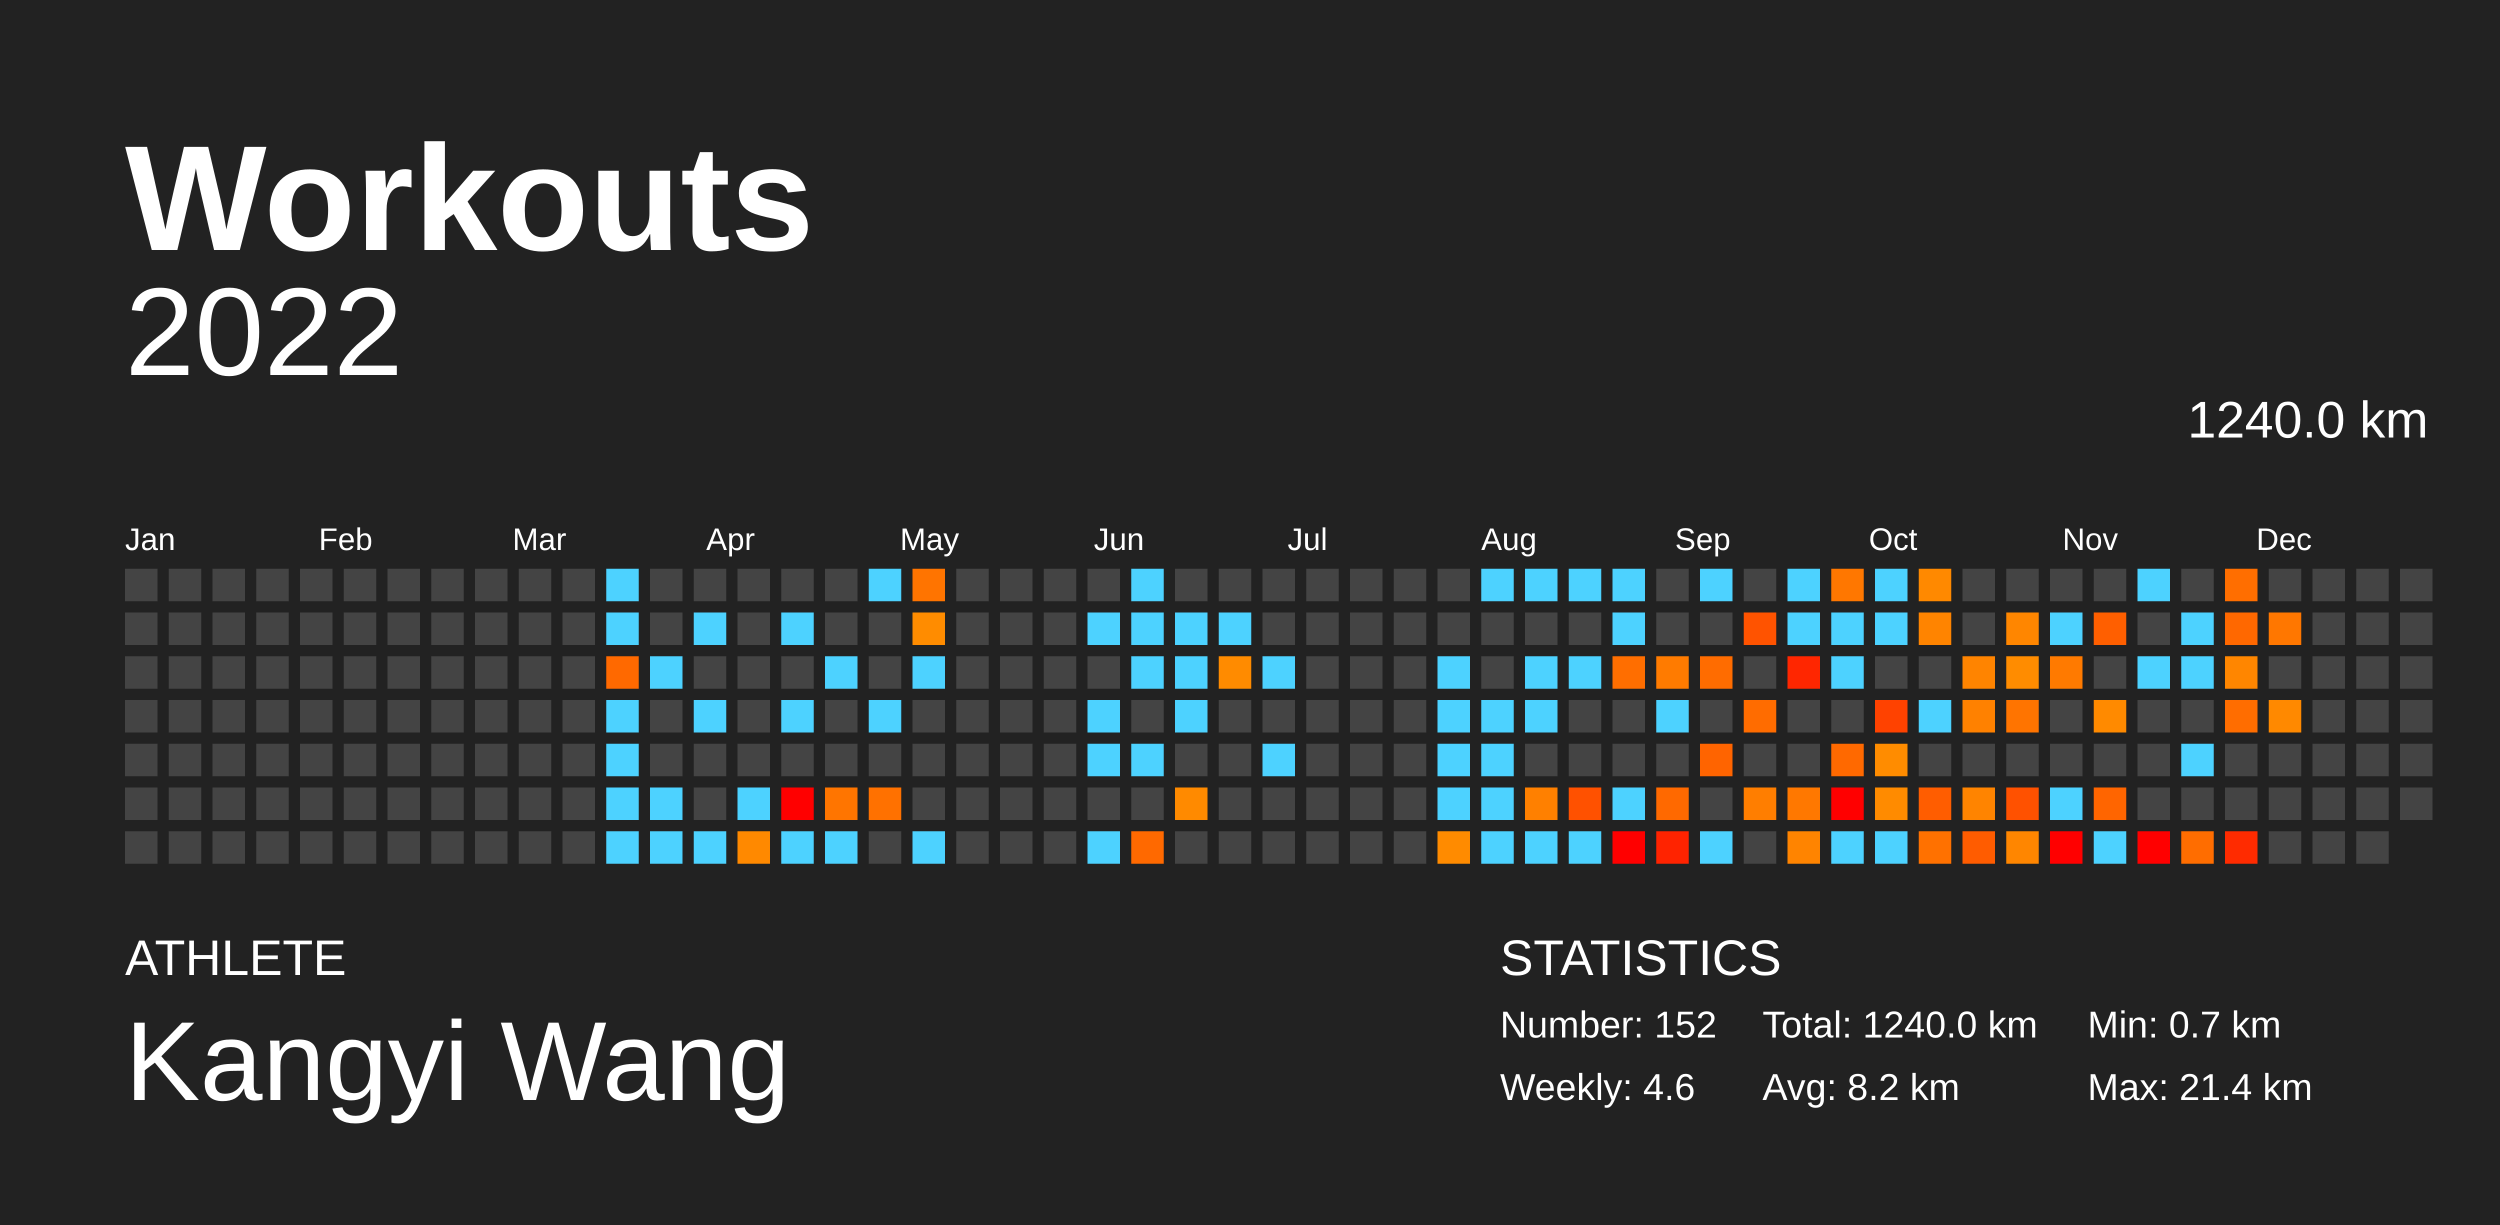
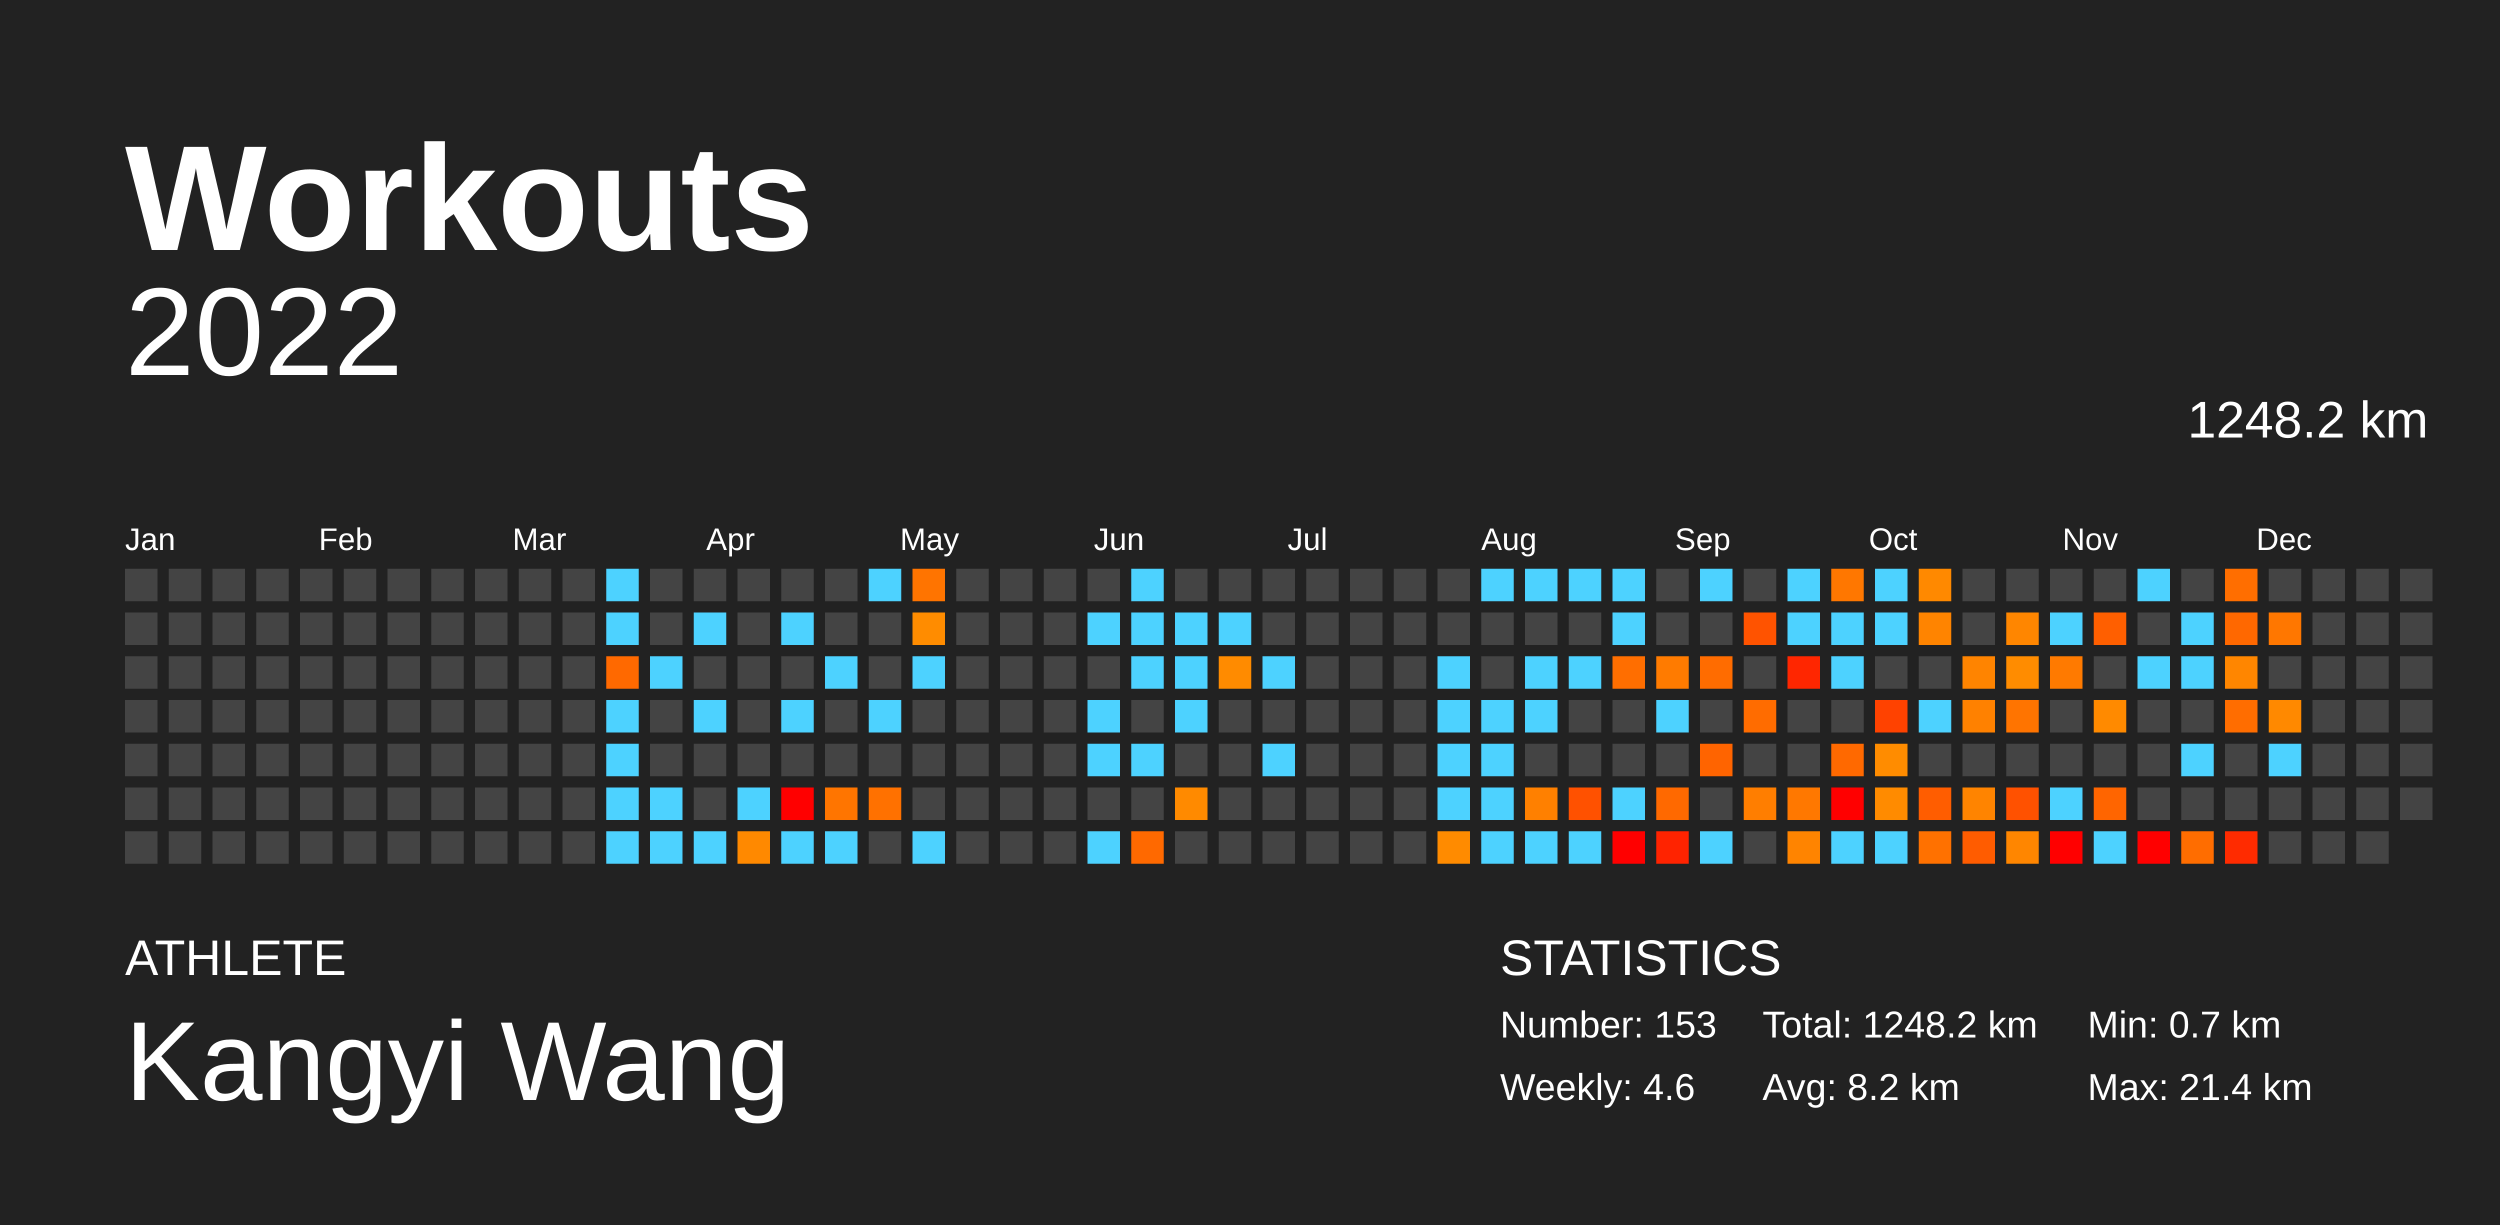
<svg xmlns="http://www.w3.org/2000/svg" baseProfile="full" height="98mm" version="1.1" viewBox="0,0,200,98" width="200mm">
  <defs />
  <rect fill="#222222" height="98" width="200" x="0" y="0" />
  <text fill="#FFFFFF" style="font-size:12px; font-family:Arial; font-weight:bold;" x="10" y="20">Workouts</text>
  <text fill="#FFFFFF" style="font-size:4px; font-family:Arial" x="10" y="78">ATHLETE</text>
  <text fill="#FFFFFF" style="font-size:9px; font-family:Arial" x="10" y="88">Kangyi Wang</text>
  <text fill="#FFFFFF" style="font-size:4px; font-family:Arial" x="120" y="78">STATISTICS</text>
-   <text fill="#FFFFFF" style="font-size:3px; font-family:Arial" x="120" y="83">Number: 152</text>
+   <text fill="#FFFFFF" style="font-size:3px; font-family:Arial" x="120" y="83">Number: 153</text>
  <text fill="#FFFFFF" style="font-size:3px; font-family:Arial" x="120" y="88">Weekly: 4.6</text>
-   <text fill="#FFFFFF" style="font-size:3px; font-family:Arial" x="141" y="83">Total: 1240.0 km</text>
+   <text fill="#FFFFFF" style="font-size:3px; font-family:Arial" x="141" y="83">Total: 1248.2 km</text>
  <text fill="#FFFFFF" style="font-size:3px; font-family:Arial" x="141" y="88">Avg: 8.2 km</text>
  <text fill="#FFFFFF" style="font-size:3px; font-family:Arial" x="167" y="83">Min: 0.7 km</text>
  <text fill="#FFFFFF" style="font-size:3px; font-family:Arial" x="167" y="88">Max: 21.4 km</text>
  <text alignment-baseline="hanging" fill="#FFFFFF" style="font-size:10.0px; font-family:Arial;" x="10" y="30">2022</text>
-   <text alignment-baseline="hanging" fill="#FFFFFF" style="font-size:4.125px; font-family:Arial;" x="175" y="35">1240.0 km</text>
+   <text alignment-baseline="hanging" fill="#FFFFFF" style="font-size:4.125px; font-family:Arial;" x="175" y="35">1248.2 km</text>
  <text fill="#FFFFFF" style="font-size:2.5px; font-family:Arial" x="10.0" y="44">Jan</text>
  <text fill="#FFFFFF" style="font-size:2.5px; font-family:Arial" x="25.5" y="44">Feb</text>
  <text fill="#FFFFFF" style="font-size:2.5px; font-family:Arial" x="41.0" y="44">Mar</text>
  <text fill="#FFFFFF" style="font-size:2.5px; font-family:Arial" x="56.5" y="44">Apr</text>
  <text fill="#FFFFFF" style="font-size:2.5px; font-family:Arial" x="72.0" y="44">May</text>
  <text fill="#FFFFFF" style="font-size:2.5px; font-family:Arial" x="87.5" y="44">Jun</text>
  <text fill="#FFFFFF" style="font-size:2.5px; font-family:Arial" x="103.0" y="44">Jul</text>
  <text fill="#FFFFFF" style="font-size:2.5px; font-family:Arial" x="118.5" y="44">Aug</text>
  <text fill="#FFFFFF" style="font-size:2.5px; font-family:Arial" x="134.0" y="44">Sep</text>
  <text fill="#FFFFFF" style="font-size:2.5px; font-family:Arial" x="149.5" y="44">Oct</text>
  <text fill="#FFFFFF" style="font-size:2.5px; font-family:Arial" x="165.0" y="44">Nov</text>
  <text fill="#FFFFFF" style="font-size:2.5px; font-family:Arial" x="180.5" y="44">Dec</text>
  <rect fill="#444444" height="2.6" width="2.6" x="10.0" y="45.5" />
  <rect fill="#444444" height="2.6" width="2.6" x="10.0" y="49.0" />
  <rect fill="#444444" height="2.6" width="2.6" x="10.0" y="52.5" />
  <rect fill="#444444" height="2.6" width="2.6" x="10.0" y="56.0" />
  <rect fill="#444444" height="2.6" width="2.6" x="10.0" y="59.5" />
  <rect fill="#444444" height="2.6" width="2.6" x="10.0" y="63.0" />
  <rect fill="#444444" height="2.6" width="2.6" x="10.0" y="66.5" />
  <rect fill="#444444" height="2.6" width="2.6" x="13.5" y="45.5" />
  <rect fill="#444444" height="2.6" width="2.6" x="13.5" y="49.0" />
  <rect fill="#444444" height="2.6" width="2.6" x="13.5" y="52.5" />
  <rect fill="#444444" height="2.6" width="2.6" x="13.5" y="56.0" />
  <rect fill="#444444" height="2.6" width="2.6" x="13.5" y="59.5" />
  <rect fill="#444444" height="2.6" width="2.6" x="13.5" y="63.0" />
  <rect fill="#444444" height="2.6" width="2.6" x="13.5" y="66.5" />
  <rect fill="#444444" height="2.6" width="2.6" x="17.0" y="45.5" />
  <rect fill="#444444" height="2.6" width="2.6" x="17.0" y="49.0" />
  <rect fill="#444444" height="2.6" width="2.6" x="17.0" y="52.5" />
  <rect fill="#444444" height="2.6" width="2.6" x="17.0" y="56.0" />
  <rect fill="#444444" height="2.6" width="2.6" x="17.0" y="59.5" />
  <rect fill="#444444" height="2.6" width="2.6" x="17.0" y="63.0" />
  <rect fill="#444444" height="2.6" width="2.6" x="17.0" y="66.5" />
  <rect fill="#444444" height="2.6" width="2.6" x="20.5" y="45.5" />
  <rect fill="#444444" height="2.6" width="2.6" x="20.5" y="49.0" />
  <rect fill="#444444" height="2.6" width="2.6" x="20.5" y="52.5" />
  <rect fill="#444444" height="2.6" width="2.6" x="20.5" y="56.0" />
  <rect fill="#444444" height="2.6" width="2.6" x="20.5" y="59.5" />
  <rect fill="#444444" height="2.6" width="2.6" x="20.5" y="63.0" />
  <rect fill="#444444" height="2.6" width="2.6" x="20.5" y="66.5" />
  <rect fill="#444444" height="2.6" width="2.6" x="24.0" y="45.5" />
  <rect fill="#444444" height="2.6" width="2.6" x="24.0" y="49.0" />
  <rect fill="#444444" height="2.6" width="2.6" x="24.0" y="52.5" />
  <rect fill="#444444" height="2.6" width="2.6" x="24.0" y="56.0" />
  <rect fill="#444444" height="2.6" width="2.6" x="24.0" y="59.5" />
  <rect fill="#444444" height="2.6" width="2.6" x="24.0" y="63.0" />
  <rect fill="#444444" height="2.6" width="2.6" x="24.0" y="66.5" />
  <rect fill="#444444" height="2.6" width="2.6" x="27.5" y="45.5" />
  <rect fill="#444444" height="2.6" width="2.6" x="27.5" y="49.0" />
  <rect fill="#444444" height="2.6" width="2.6" x="27.5" y="52.5" />
  <rect fill="#444444" height="2.6" width="2.6" x="27.5" y="56.0" />
  <rect fill="#444444" height="2.6" width="2.6" x="27.5" y="59.5" />
  <rect fill="#444444" height="2.6" width="2.6" x="27.5" y="63.0" />
  <rect fill="#444444" height="2.6" width="2.6" x="27.5" y="66.5" />
  <rect fill="#444444" height="2.6" width="2.6" x="31.0" y="45.5" />
  <rect fill="#444444" height="2.6" width="2.6" x="31.0" y="49.0" />
  <rect fill="#444444" height="2.6" width="2.6" x="31.0" y="52.5" />
  <rect fill="#444444" height="2.6" width="2.6" x="31.0" y="56.0" />
  <rect fill="#444444" height="2.6" width="2.6" x="31.0" y="59.5" />
  <rect fill="#444444" height="2.6" width="2.6" x="31.0" y="63.0" />
  <rect fill="#444444" height="2.6" width="2.6" x="31.0" y="66.5" />
  <rect fill="#444444" height="2.6" width="2.6" x="34.5" y="45.5" />
  <rect fill="#444444" height="2.6" width="2.6" x="34.5" y="49.0" />
  <rect fill="#444444" height="2.6" width="2.6" x="34.5" y="52.5" />
  <rect fill="#444444" height="2.6" width="2.6" x="34.5" y="56.0" />
  <rect fill="#444444" height="2.6" width="2.6" x="34.5" y="59.5" />
  <rect fill="#444444" height="2.6" width="2.6" x="34.5" y="63.0" />
  <rect fill="#444444" height="2.6" width="2.6" x="34.5" y="66.5" />
  <rect fill="#444444" height="2.6" width="2.6" x="38.0" y="45.5" />
  <rect fill="#444444" height="2.6" width="2.6" x="38.0" y="49.0" />
  <rect fill="#444444" height="2.6" width="2.6" x="38.0" y="52.5" />
  <rect fill="#444444" height="2.6" width="2.6" x="38.0" y="56.0" />
  <rect fill="#444444" height="2.6" width="2.6" x="38.0" y="59.5" />
  <rect fill="#444444" height="2.6" width="2.6" x="38.0" y="63.0" />
  <rect fill="#444444" height="2.6" width="2.6" x="38.0" y="66.5" />
  <rect fill="#444444" height="2.6" width="2.6" x="41.5" y="45.5" />
  <rect fill="#444444" height="2.6" width="2.6" x="41.5" y="49.0" />
  <rect fill="#444444" height="2.6" width="2.6" x="41.5" y="52.5" />
  <rect fill="#444444" height="2.6" width="2.6" x="41.5" y="56.0" />
  <rect fill="#444444" height="2.6" width="2.6" x="41.5" y="59.5" />
  <rect fill="#444444" height="2.6" width="2.6" x="41.5" y="63.0" />
  <rect fill="#444444" height="2.6" width="2.6" x="41.5" y="66.5" />
  <rect fill="#444444" height="2.6" width="2.6" x="45.0" y="45.5" />
  <rect fill="#444444" height="2.6" width="2.6" x="45.0" y="49.0" />
  <rect fill="#444444" height="2.6" width="2.6" x="45.0" y="52.5" />
  <rect fill="#444444" height="2.6" width="2.6" x="45.0" y="56.0" />
  <rect fill="#444444" height="2.6" width="2.6" x="45.0" y="59.5" />
  <rect fill="#444444" height="2.6" width="2.6" x="45.0" y="63.0" />
  <rect fill="#444444" height="2.6" width="2.6" x="45.0" y="66.5" />
  <rect fill="#4dd2ff" height="2.6" width="2.6" x="48.5" y="45.5" />
  <rect fill="#4dd2ff" height="2.6" width="2.6" x="48.5" y="49.0" />
  <rect fill="#ff6900" height="2.6" width="2.6" x="48.5" y="52.5" />
  <rect fill="#4dd2ff" height="2.6" width="2.6" x="48.5" y="56.0" />
  <rect fill="#4dd2ff" height="2.6" width="2.6" x="48.5" y="59.5" />
  <rect fill="#4dd2ff" height="2.6" width="2.6" x="48.5" y="63.0" />
  <rect fill="#4dd2ff" height="2.6" width="2.6" x="48.5" y="66.5" />
  <rect fill="#444444" height="2.6" width="2.6" x="52.0" y="45.5" />
  <rect fill="#444444" height="2.6" width="2.6" x="52.0" y="49.0" />
  <rect fill="#4dd2ff" height="2.6" width="2.6" x="52.0" y="52.5" />
  <rect fill="#444444" height="2.6" width="2.6" x="52.0" y="56.0" />
  <rect fill="#444444" height="2.6" width="2.6" x="52.0" y="59.5" />
  <rect fill="#4dd2ff" height="2.6" width="2.6" x="52.0" y="63.0" />
  <rect fill="#4dd2ff" height="2.6" width="2.6" x="52.0" y="66.5" />
  <rect fill="#444444" height="2.6" width="2.6" x="55.5" y="45.5" />
  <rect fill="#4dd2ff" height="2.6" width="2.6" x="55.5" y="49.0" />
  <rect fill="#444444" height="2.6" width="2.6" x="55.5" y="52.5" />
  <rect fill="#4dd2ff" height="2.6" width="2.6" x="55.5" y="56.0" />
  <rect fill="#444444" height="2.6" width="2.6" x="55.5" y="59.5" />
  <rect fill="#444444" height="2.6" width="2.6" x="55.5" y="63.0" />
  <rect fill="#4dd2ff" height="2.6" width="2.6" x="55.5" y="66.5" />
  <rect fill="#444444" height="2.6" width="2.6" x="59.0" y="45.5" />
  <rect fill="#444444" height="2.6" width="2.6" x="59.0" y="49.0" />
  <rect fill="#444444" height="2.6" width="2.6" x="59.0" y="52.5" />
  <rect fill="#444444" height="2.6" width="2.6" x="59.0" y="56.0" />
  <rect fill="#444444" height="2.6" width="2.6" x="59.0" y="59.5" />
  <rect fill="#4dd2ff" height="2.6" width="2.6" x="59.0" y="63.0" />
  <rect fill="#ff8900" height="2.6" width="2.6" x="59.0" y="66.5" />
  <rect fill="#444444" height="2.6" width="2.6" x="62.5" y="45.5" />
  <rect fill="#4dd2ff" height="2.6" width="2.6" x="62.5" y="49.0" />
  <rect fill="#444444" height="2.6" width="2.6" x="62.5" y="52.5" />
  <rect fill="#4dd2ff" height="2.6" width="2.6" x="62.5" y="56.0" />
  <rect fill="#444444" height="2.6" width="2.6" x="62.5" y="59.5" />
  <rect fill="red" height="2.6" width="2.6" x="62.5" y="63.0" />
  <rect fill="#4dd2ff" height="2.6" width="2.6" x="62.5" y="66.5" />
  <rect fill="#444444" height="2.6" width="2.6" x="66.0" y="45.5" />
  <rect fill="#444444" height="2.6" width="2.6" x="66.0" y="49.0" />
  <rect fill="#4dd2ff" height="2.6" width="2.6" x="66.0" y="52.5" />
  <rect fill="#444444" height="2.6" width="2.6" x="66.0" y="56.0" />
  <rect fill="#444444" height="2.6" width="2.6" x="66.0" y="59.5" />
  <rect fill="#ff7500" height="2.6" width="2.6" x="66.0" y="63.0" />
  <rect fill="#4dd2ff" height="2.6" width="2.6" x="66.0" y="66.5" />
  <rect fill="#4dd2ff" height="2.6" width="2.6" x="69.5" y="45.5" />
  <rect fill="#444444" height="2.6" width="2.6" x="69.5" y="49.0" />
  <rect fill="#444444" height="2.6" width="2.6" x="69.5" y="52.5" />
  <rect fill="#4dd2ff" height="2.6" width="2.6" x="69.5" y="56.0" />
  <rect fill="#444444" height="2.6" width="2.6" x="69.5" y="59.5" />
  <rect fill="#ff7100" height="2.6" width="2.6" x="69.5" y="63.0" />
  <rect fill="#444444" height="2.6" width="2.6" x="69.5" y="66.5" />
  <rect fill="#ff7400" height="2.6" width="2.6" x="73.0" y="45.5" />
  <rect fill="#ff8c00" height="2.6" width="2.6" x="73.0" y="49.0" />
  <rect fill="#4dd2ff" height="2.6" width="2.6" x="73.0" y="52.5" />
  <rect fill="#444444" height="2.6" width="2.6" x="73.0" y="56.0" />
  <rect fill="#444444" height="2.6" width="2.6" x="73.0" y="59.5" />
  <rect fill="#444444" height="2.6" width="2.6" x="73.0" y="63.0" />
  <rect fill="#4dd2ff" height="2.6" width="2.6" x="73.0" y="66.5" />
  <rect fill="#444444" height="2.6" width="2.6" x="76.5" y="45.5" />
  <rect fill="#444444" height="2.6" width="2.6" x="76.5" y="49.0" />
  <rect fill="#444444" height="2.6" width="2.6" x="76.5" y="52.5" />
  <rect fill="#444444" height="2.6" width="2.6" x="76.5" y="56.0" />
  <rect fill="#444444" height="2.6" width="2.6" x="76.5" y="59.5" />
  <rect fill="#444444" height="2.6" width="2.6" x="76.5" y="63.0" />
  <rect fill="#444444" height="2.6" width="2.6" x="76.5" y="66.5" />
  <rect fill="#444444" height="2.6" width="2.6" x="80.0" y="45.5" />
  <rect fill="#444444" height="2.6" width="2.6" x="80.0" y="49.0" />
  <rect fill="#444444" height="2.6" width="2.6" x="80.0" y="52.5" />
  <rect fill="#444444" height="2.6" width="2.6" x="80.0" y="56.0" />
  <rect fill="#444444" height="2.6" width="2.6" x="80.0" y="59.5" />
  <rect fill="#444444" height="2.6" width="2.6" x="80.0" y="63.0" />
  <rect fill="#444444" height="2.6" width="2.6" x="80.0" y="66.5" />
  <rect fill="#444444" height="2.6" width="2.6" x="83.5" y="45.5" />
  <rect fill="#444444" height="2.6" width="2.6" x="83.5" y="49.0" />
  <rect fill="#444444" height="2.6" width="2.6" x="83.5" y="52.5" />
  <rect fill="#444444" height="2.6" width="2.6" x="83.5" y="56.0" />
  <rect fill="#444444" height="2.6" width="2.6" x="83.5" y="59.5" />
  <rect fill="#444444" height="2.6" width="2.6" x="83.5" y="63.0" />
  <rect fill="#444444" height="2.6" width="2.6" x="83.5" y="66.5" />
  <rect fill="#444444" height="2.6" width="2.6" x="87.0" y="45.5" />
  <rect fill="#4dd2ff" height="2.6" width="2.6" x="87.0" y="49.0" />
  <rect fill="#444444" height="2.6" width="2.6" x="87.0" y="52.5" />
  <rect fill="#4dd2ff" height="2.6" width="2.6" x="87.0" y="56.0" />
  <rect fill="#4dd2ff" height="2.6" width="2.6" x="87.0" y="59.5" />
  <rect fill="#444444" height="2.6" width="2.6" x="87.0" y="63.0" />
  <rect fill="#4dd2ff" height="2.6" width="2.6" x="87.0" y="66.5" />
  <rect fill="#4dd2ff" height="2.6" width="2.6" x="90.5" y="45.5" />
  <rect fill="#4dd2ff" height="2.6" width="2.6" x="90.5" y="49.0" />
  <rect fill="#4dd2ff" height="2.6" width="2.6" x="90.5" y="52.5" />
  <rect fill="#444444" height="2.6" width="2.6" x="90.5" y="56.0" />
  <rect fill="#4dd2ff" height="2.6" width="2.6" x="90.5" y="59.5" />
  <rect fill="#444444" height="2.6" width="2.6" x="90.5" y="63.0" />
  <rect fill="#ff6900" height="2.6" width="2.6" x="90.5" y="66.5" />
  <rect fill="#444444" height="2.6" width="2.6" x="94.0" y="45.5" />
  <rect fill="#4dd2ff" height="2.6" width="2.6" x="94.0" y="49.0" />
  <rect fill="#4dd2ff" height="2.6" width="2.6" x="94.0" y="52.5" />
  <rect fill="#4dd2ff" height="2.6" width="2.6" x="94.0" y="56.0" />
  <rect fill="#444444" height="2.6" width="2.6" x="94.0" y="59.5" />
  <rect fill="#ff8a00" height="2.6" width="2.6" x="94.0" y="63.0" />
  <rect fill="#444444" height="2.6" width="2.6" x="94.0" y="66.5" />
  <rect fill="#444444" height="2.6" width="2.6" x="97.5" y="45.5" />
  <rect fill="#4dd2ff" height="2.6" width="2.6" x="97.5" y="49.0" />
  <rect fill="#ff8b00" height="2.6" width="2.6" x="97.5" y="52.5" />
  <rect fill="#444444" height="2.6" width="2.6" x="97.5" y="56.0" />
  <rect fill="#444444" height="2.6" width="2.6" x="97.5" y="59.5" />
  <rect fill="#444444" height="2.6" width="2.6" x="97.5" y="63.0" />
  <rect fill="#444444" height="2.6" width="2.6" x="97.5" y="66.5" />
  <rect fill="#444444" height="2.6" width="2.6" x="101.0" y="45.5" />
  <rect fill="#444444" height="2.6" width="2.6" x="101.0" y="49.0" />
  <rect fill="#4dd2ff" height="2.6" width="2.6" x="101.0" y="52.5" />
  <rect fill="#444444" height="2.6" width="2.6" x="101.0" y="56.0" />
  <rect fill="#4dd2ff" height="2.6" width="2.6" x="101.0" y="59.5" />
  <rect fill="#444444" height="2.6" width="2.6" x="101.0" y="63.0" />
  <rect fill="#444444" height="2.6" width="2.6" x="101.0" y="66.5" />
  <rect fill="#444444" height="2.6" width="2.6" x="104.5" y="45.5" />
  <rect fill="#444444" height="2.6" width="2.6" x="104.5" y="49.0" />
  <rect fill="#444444" height="2.6" width="2.6" x="104.5" y="52.5" />
  <rect fill="#444444" height="2.6" width="2.6" x="104.5" y="56.0" />
  <rect fill="#444444" height="2.6" width="2.6" x="104.5" y="59.5" />
  <rect fill="#444444" height="2.6" width="2.6" x="104.5" y="63.0" />
  <rect fill="#444444" height="2.6" width="2.6" x="104.5" y="66.5" />
  <rect fill="#444444" height="2.6" width="2.6" x="108.0" y="45.5" />
  <rect fill="#444444" height="2.6" width="2.6" x="108.0" y="49.0" />
  <rect fill="#444444" height="2.6" width="2.6" x="108.0" y="52.5" />
  <rect fill="#444444" height="2.6" width="2.6" x="108.0" y="56.0" />
  <rect fill="#444444" height="2.6" width="2.6" x="108.0" y="59.5" />
  <rect fill="#444444" height="2.6" width="2.6" x="108.0" y="63.0" />
  <rect fill="#444444" height="2.6" width="2.6" x="108.0" y="66.5" />
  <rect fill="#444444" height="2.6" width="2.6" x="111.5" y="45.5" />
  <rect fill="#444444" height="2.6" width="2.6" x="111.5" y="49.0" />
  <rect fill="#444444" height="2.6" width="2.6" x="111.5" y="52.5" />
  <rect fill="#444444" height="2.6" width="2.6" x="111.5" y="56.0" />
  <rect fill="#444444" height="2.6" width="2.6" x="111.5" y="59.5" />
  <rect fill="#444444" height="2.6" width="2.6" x="111.5" y="63.0" />
  <rect fill="#444444" height="2.6" width="2.6" x="111.5" y="66.5" />
  <rect fill="#444444" height="2.6" width="2.6" x="115.0" y="45.5" />
  <rect fill="#444444" height="2.6" width="2.6" x="115.0" y="49.0" />
  <rect fill="#4dd2ff" height="2.6" width="2.6" x="115.0" y="52.5" />
  <rect fill="#4dd2ff" height="2.6" width="2.6" x="115.0" y="56.0" />
  <rect fill="#4dd2ff" height="2.6" width="2.6" x="115.0" y="59.5" />
  <rect fill="#4dd2ff" height="2.6" width="2.6" x="115.0" y="63.0" />
  <rect fill="#ff8b00" height="2.6" width="2.6" x="115.0" y="66.5" />
  <rect fill="#4dd2ff" height="2.6" width="2.6" x="118.5" y="45.5" />
  <rect fill="#444444" height="2.6" width="2.6" x="118.5" y="49.0" />
  <rect fill="#444444" height="2.6" width="2.6" x="118.5" y="52.5" />
  <rect fill="#4dd2ff" height="2.6" width="2.6" x="118.5" y="56.0" />
  <rect fill="#4dd2ff" height="2.6" width="2.6" x="118.5" y="59.5" />
  <rect fill="#4dd2ff" height="2.6" width="2.6" x="118.5" y="63.0" />
  <rect fill="#4dd2ff" height="2.6" width="2.6" x="118.5" y="66.5" />
  <rect fill="#4dd2ff" height="2.6" width="2.6" x="122.0" y="45.5" />
  <rect fill="#444444" height="2.6" width="2.6" x="122.0" y="49.0" />
  <rect fill="#4dd2ff" height="2.6" width="2.6" x="122.0" y="52.5" />
  <rect fill="#4dd2ff" height="2.6" width="2.6" x="122.0" y="56.0" />
  <rect fill="#444444" height="2.6" width="2.6" x="122.0" y="59.5" />
  <rect fill="#ff8000" height="2.6" width="2.6" x="122.0" y="63.0" />
  <rect fill="#4dd2ff" height="2.6" width="2.6" x="122.0" y="66.5" />
  <rect fill="#4dd2ff" height="2.6" width="2.6" x="125.5" y="45.5" />
  <rect fill="#444444" height="2.6" width="2.6" x="125.5" y="49.0" />
  <rect fill="#4dd2ff" height="2.6" width="2.6" x="125.5" y="52.5" />
  <rect fill="#444444" height="2.6" width="2.6" x="125.5" y="56.0" />
  <rect fill="#444444" height="2.6" width="2.6" x="125.5" y="59.5" />
  <rect fill="#ff5100" height="2.6" width="2.6" x="125.5" y="63.0" />
  <rect fill="#4dd2ff" height="2.6" width="2.6" x="125.5" y="66.5" />
  <rect fill="#4dd2ff" height="2.6" width="2.6" x="129.0" y="45.5" />
  <rect fill="#4dd2ff" height="2.6" width="2.6" x="129.0" y="49.0" />
  <rect fill="#ff6e00" height="2.6" width="2.6" x="129.0" y="52.5" />
  <rect fill="#444444" height="2.6" width="2.6" x="129.0" y="56.0" />
  <rect fill="#444444" height="2.6" width="2.6" x="129.0" y="59.5" />
  <rect fill="#4dd2ff" height="2.6" width="2.6" x="129.0" y="63.0" />
  <rect fill="red" height="2.6" width="2.6" x="129.0" y="66.5" />
  <rect fill="#444444" height="2.6" width="2.6" x="132.5" y="45.5" />
  <rect fill="#444444" height="2.6" width="2.6" x="132.5" y="49.0" />
  <rect fill="#ff7b00" height="2.6" width="2.6" x="132.5" y="52.5" />
  <rect fill="#4dd2ff" height="2.6" width="2.6" x="132.5" y="56.0" />
  <rect fill="#444444" height="2.6" width="2.6" x="132.5" y="59.5" />
  <rect fill="#ff6900" height="2.6" width="2.6" x="132.5" y="63.0" />
  <rect fill="#ff2300" height="2.6" width="2.6" x="132.5" y="66.5" />
  <rect fill="#4dd2ff" height="2.6" width="2.6" x="136.0" y="45.5" />
  <rect fill="#444444" height="2.6" width="2.6" x="136.0" y="49.0" />
  <rect fill="#ff6c00" height="2.6" width="2.6" x="136.0" y="52.5" />
  <rect fill="#444444" height="2.6" width="2.6" x="136.0" y="56.0" />
  <rect fill="#ff6400" height="2.6" width="2.6" x="136.0" y="59.5" />
  <rect fill="#444444" height="2.6" width="2.6" x="136.0" y="63.0" />
  <rect fill="#4dd2ff" height="2.6" width="2.6" x="136.0" y="66.5" />
  <rect fill="#444444" height="2.6" width="2.6" x="139.5" y="45.5" />
  <rect fill="#ff5300" height="2.6" width="2.6" x="139.5" y="49.0" />
  <rect fill="#444444" height="2.6" width="2.6" x="139.5" y="52.5" />
  <rect fill="#ff6c00" height="2.6" width="2.6" x="139.5" y="56.0" />
  <rect fill="#444444" height="2.6" width="2.6" x="139.5" y="59.5" />
  <rect fill="#ff7e00" height="2.6" width="2.6" x="139.5" y="63.0" />
  <rect fill="#444444" height="2.6" width="2.6" x="139.5" y="66.5" />
  <rect fill="#4dd2ff" height="2.6" width="2.6" x="143.0" y="45.5" />
  <rect fill="#4dd2ff" height="2.6" width="2.6" x="143.0" y="49.0" />
  <rect fill="#ff2600" height="2.6" width="2.6" x="143.0" y="52.5" />
  <rect fill="#444444" height="2.6" width="2.6" x="143.0" y="56.0" />
  <rect fill="#444444" height="2.6" width="2.6" x="143.0" y="59.5" />
  <rect fill="#ff7800" height="2.6" width="2.6" x="143.0" y="63.0" />
  <rect fill="#ff8400" height="2.6" width="2.6" x="143.0" y="66.5" />
  <rect fill="#ff7700" height="2.6" width="2.6" x="146.5" y="45.5" />
  <rect fill="#4dd2ff" height="2.6" width="2.6" x="146.5" y="49.0" />
  <rect fill="#4dd2ff" height="2.6" width="2.6" x="146.5" y="52.5" />
  <rect fill="#444444" height="2.6" width="2.6" x="146.5" y="56.0" />
  <rect fill="#ff6900" height="2.6" width="2.6" x="146.5" y="59.5" />
  <rect fill="red" height="2.6" width="2.6" x="146.5" y="63.0" />
  <rect fill="#4dd2ff" height="2.6" width="2.6" x="146.5" y="66.5" />
  <rect fill="#4dd2ff" height="2.6" width="2.6" x="150.0" y="45.5" />
  <rect fill="#4dd2ff" height="2.6" width="2.6" x="150.0" y="49.0" />
  <rect fill="#444444" height="2.6" width="2.6" x="150.0" y="52.5" />
  <rect fill="#ff4200" height="2.6" width="2.6" x="150.0" y="56.0" />
  <rect fill="#ff8c00" height="2.6" width="2.6" x="150.0" y="59.5" />
  <rect fill="#ff8b00" height="2.6" width="2.6" x="150.0" y="63.0" />
  <rect fill="#4dd2ff" height="2.6" width="2.6" x="150.0" y="66.5" />
  <rect fill="#ff8900" height="2.6" width="2.6" x="153.5" y="45.5" />
  <rect fill="#ff8400" height="2.6" width="2.6" x="153.5" y="49.0" />
  <rect fill="#444444" height="2.6" width="2.6" x="153.5" y="52.5" />
  <rect fill="#4dd2ff" height="2.6" width="2.6" x="153.5" y="56.0" />
  <rect fill="#444444" height="2.6" width="2.6" x="153.5" y="59.5" />
  <rect fill="#ff5d00" height="2.6" width="2.6" x="153.5" y="63.0" />
  <rect fill="#ff7100" height="2.6" width="2.6" x="153.5" y="66.5" />
  <rect fill="#444444" height="2.6" width="2.6" x="157.0" y="45.5" />
  <rect fill="#444444" height="2.6" width="2.6" x="157.0" y="49.0" />
  <rect fill="#ff8400" height="2.6" width="2.6" x="157.0" y="52.5" />
  <rect fill="#ff8100" height="2.6" width="2.6" x="157.0" y="56.0" />
  <rect fill="#444444" height="2.6" width="2.6" x="157.0" y="59.5" />
  <rect fill="#ff8400" height="2.6" width="2.6" x="157.0" y="63.0" />
  <rect fill="#ff5c00" height="2.6" width="2.6" x="157.0" y="66.5" />
  <rect fill="#444444" height="2.6" width="2.6" x="160.5" y="45.5" />
  <rect fill="#ff8600" height="2.6" width="2.6" x="160.5" y="49.0" />
  <rect fill="#ff8c00" height="2.6" width="2.6" x="160.5" y="52.5" />
  <rect fill="#ff7400" height="2.6" width="2.6" x="160.5" y="56.0" />
  <rect fill="#444444" height="2.6" width="2.6" x="160.5" y="59.5" />
  <rect fill="#ff5100" height="2.6" width="2.6" x="160.5" y="63.0" />
  <rect fill="#ff8600" height="2.6" width="2.6" x="160.5" y="66.5" />
  <rect fill="#444444" height="2.6" width="2.6" x="164.0" y="45.5" />
  <rect fill="#4dd2ff" height="2.6" width="2.6" x="164.0" y="49.0" />
  <rect fill="#ff7a00" height="2.6" width="2.6" x="164.0" y="52.5" />
  <rect fill="#444444" height="2.6" width="2.6" x="164.0" y="56.0" />
  <rect fill="#444444" height="2.6" width="2.6" x="164.0" y="59.5" />
  <rect fill="#4dd2ff" height="2.6" width="2.6" x="164.0" y="63.0" />
  <rect fill="red" height="2.6" width="2.6" x="164.0" y="66.5" />
  <rect fill="#444444" height="2.6" width="2.6" x="167.5" y="45.5" />
  <rect fill="#ff5f00" height="2.6" width="2.6" x="167.5" y="49.0" />
  <rect fill="#444444" height="2.6" width="2.6" x="167.5" y="52.5" />
  <rect fill="#ff8a00" height="2.6" width="2.6" x="167.5" y="56.0" />
  <rect fill="#444444" height="2.6" width="2.6" x="167.5" y="59.5" />
  <rect fill="#ff6500" height="2.6" width="2.6" x="167.5" y="63.0" />
  <rect fill="#4dd2ff" height="2.6" width="2.6" x="167.5" y="66.5" />
  <rect fill="#4dd2ff" height="2.6" width="2.6" x="171.0" y="45.5" />
  <rect fill="#444444" height="2.6" width="2.6" x="171.0" y="49.0" />
  <rect fill="#4dd2ff" height="2.6" width="2.6" x="171.0" y="52.5" />
  <rect fill="#444444" height="2.6" width="2.6" x="171.0" y="56.0" />
  <rect fill="#444444" height="2.6" width="2.6" x="171.0" y="59.5" />
  <rect fill="#444444" height="2.6" width="2.6" x="171.0" y="63.0" />
  <rect fill="red" height="2.6" width="2.6" x="171.0" y="66.5" />
  <rect fill="#444444" height="2.6" width="2.6" x="174.5" y="45.5" />
  <rect fill="#4dd2ff" height="2.6" width="2.6" x="174.5" y="49.0" />
  <rect fill="#4dd2ff" height="2.6" width="2.6" x="174.5" y="52.5" />
  <rect fill="#444444" height="2.6" width="2.6" x="174.5" y="56.0" />
  <rect fill="#4dd2ff" height="2.6" width="2.6" x="174.5" y="59.5" />
  <rect fill="#444444" height="2.6" width="2.6" x="174.5" y="63.0" />
  <rect fill="#ff6d00" height="2.6" width="2.6" x="174.5" y="66.5" />
  <rect fill="#ff6e00" height="2.6" width="2.6" x="178.0" y="45.5" />
  <rect fill="#ff6800" height="2.6" width="2.6" x="178.0" y="49.0" />
  <rect fill="#ff8600" height="2.6" width="2.6" x="178.0" y="52.5" />
  <rect fill="#ff6d00" height="2.6" width="2.6" x="178.0" y="56.0" />
  <rect fill="#444444" height="2.6" width="2.6" x="178.0" y="59.5" />
  <rect fill="#444444" height="2.6" width="2.6" x="178.0" y="63.0" />
  <rect fill="#ff2b00" height="2.6" width="2.6" x="178.0" y="66.5" />
  <rect fill="#444444" height="2.6" width="2.6" x="181.5" y="45.5" />
  <rect fill="#ff7700" height="2.6" width="2.6" x="181.5" y="49.0" />
  <rect fill="#444444" height="2.6" width="2.6" x="181.5" y="52.5" />
  <rect fill="#ff8900" height="2.6" width="2.6" x="181.5" y="56.0" />
-   <rect fill="#444444" height="2.6" width="2.6" x="181.5" y="59.5" />
+   <rect fill="#4dd2ff" height="2.6" width="2.6" x="181.5" y="59.5" />
  <rect fill="#444444" height="2.6" width="2.6" x="181.5" y="63.0" />
  <rect fill="#444444" height="2.6" width="2.6" x="181.5" y="66.5" />
  <rect fill="#444444" height="2.6" width="2.6" x="185.0" y="45.5" />
  <rect fill="#444444" height="2.6" width="2.6" x="185.0" y="49.0" />
  <rect fill="#444444" height="2.6" width="2.6" x="185.0" y="52.5" />
  <rect fill="#444444" height="2.6" width="2.6" x="185.0" y="56.0" />
  <rect fill="#444444" height="2.6" width="2.6" x="185.0" y="59.5" />
  <rect fill="#444444" height="2.6" width="2.6" x="185.0" y="63.0" />
  <rect fill="#444444" height="2.6" width="2.6" x="185.0" y="66.5" />
  <rect fill="#444444" height="2.6" width="2.6" x="188.5" y="45.5" />
  <rect fill="#444444" height="2.6" width="2.6" x="188.5" y="49.0" />
  <rect fill="#444444" height="2.6" width="2.6" x="188.5" y="52.5" />
  <rect fill="#444444" height="2.6" width="2.6" x="188.5" y="56.0" />
  <rect fill="#444444" height="2.6" width="2.6" x="188.5" y="59.5" />
  <rect fill="#444444" height="2.6" width="2.6" x="188.5" y="63.0" />
  <rect fill="#444444" height="2.6" width="2.6" x="188.5" y="66.5" />
  <rect fill="#444444" height="2.6" width="2.6" x="192.0" y="45.5" />
  <rect fill="#444444" height="2.6" width="2.6" x="192.0" y="49.0" />
  <rect fill="#444444" height="2.6" width="2.6" x="192.0" y="52.5" />
  <rect fill="#444444" height="2.6" width="2.6" x="192.0" y="56.0" />
  <rect fill="#444444" height="2.6" width="2.6" x="192.0" y="59.5" />
  <rect fill="#444444" height="2.6" width="2.6" x="192.0" y="63.0" />
</svg>
